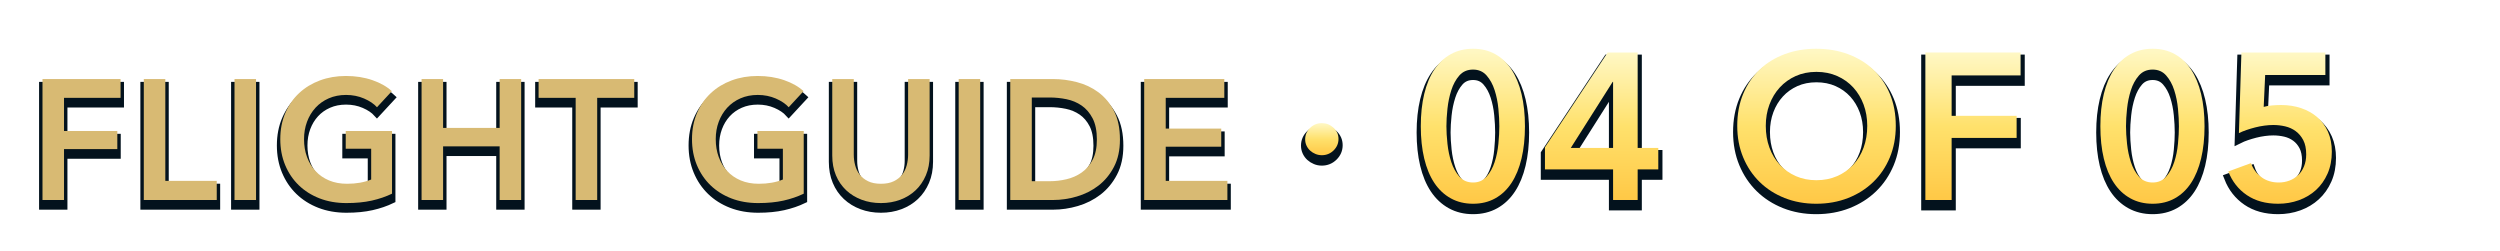
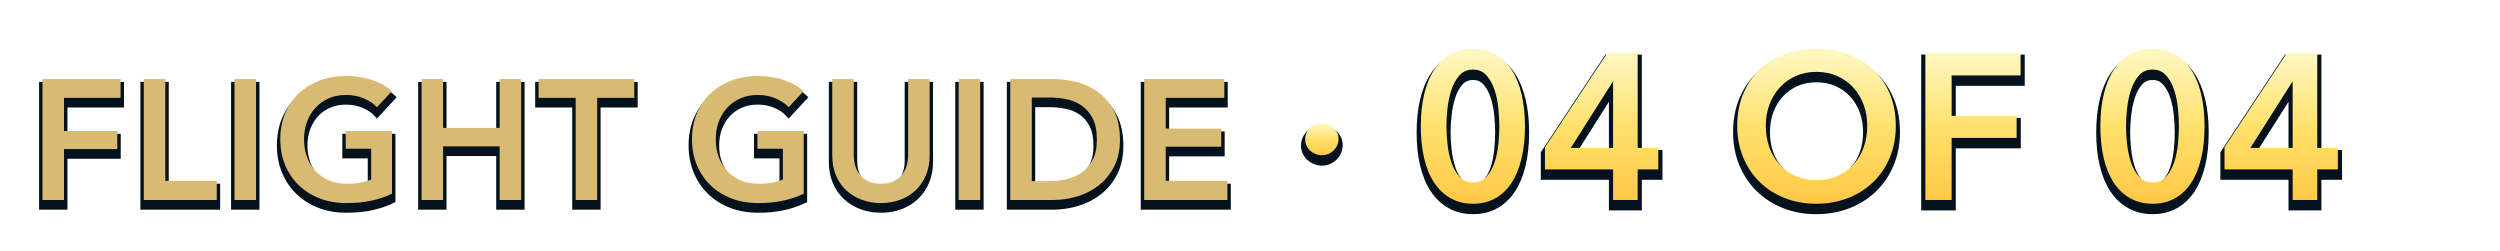
<svg xmlns="http://www.w3.org/2000/svg" width="1200" height="120" viewBox="0 0 1200 120">
-   <defs>
-     <linearGradient id="ink" x2="1" y2="1">
-       <stop stop-color="#103b4a" />
-       <stop offset=".45" stop-color="#061d2a" />
-       <stop offset="1" stop-color="#040f1b" />
-     </linearGradient>
-     <linearGradient id="gold" x2="1" y2="1">
-       <stop stop-color="#fff0b5" />
-       <stop offset=".4" stop-color="#e6bd60" />
-       <stop offset="1" stop-color="#9f692d" />
-     </linearGradient>
-     <linearGradient id="teal" x2="0" y2="1">
-       <stop stop-color="#2ad8ce" />
-       <stop offset="1" stop-color="#075b75" />
-     </linearGradient>
-     <linearGradient id="leaf" x2="1" y2="1">
-       <stop stop-color="#a9f7ad" />
-       <stop offset=".4" stop-color="#31ad85" />
-       <stop offset="1" stop-color="#0b424b" />
-     </linearGradient>
-     <radialGradient id="glow">
-       <stop stop-color="#54e8f5" stop-opacity=".25" />
-       <stop offset="1" stop-color="#36cde8" stop-opacity="0" />
-     </radialGradient>
-     <radialGradient id="orb" cx=".35" cy=".3">
-       <stop stop-color="#fffde3" />
-       <stop offset=".35" stop-color="#ffdb72" />
-       <stop offset=".8" stop-color="#b67a21" />
-       <stop offset="1" stop-color="#774013" />
-     </radialGradient>
-   </defs>
  <defs>
    <linearGradient id="step-yellow" x2="0" y2="1">
      <stop stop-color="#fff8c5" />
      <stop offset=".5" stop-color="#ffe16c" />
      <stop offset="1" stop-color="#ffc846" />
    </linearGradient>
  </defs>
  <g transform="translate(0 3)" fill="#03121d" stroke="#03121d" stroke-width="4">
    <path d="M7.800 -70.800L53.500 -70.800L53.500 -59.800L20.400 -59.800L20.400 -40.400L51.600 -40.400L51.600 -29.800L20.400 -29.800L20.400 -0.000L7.800 -0.000Z" transform="translate(14 96) scale(0.82)" />
    <path d="M7.800 -70.800L20.400 -70.800L20.400 -11.200L50.500 -11.200L50.500 -0.000L7.800 -0.000Z" transform="translate(62.626 96) scale(0.82)" />
    <path d="M7.800 -70.800L20.400 -70.800L20.400 -0.000L7.800 -0.000Z" transform="translate(106.168 96) scale(0.82)" />
    <path d="M69.800 -3.700Q64.400 -1.100 57.950 0.350Q51.500 1.800 43.100 1.800Q34.500 1.800 27.400 -0.950Q20.300 -3.700 15.200 -8.650Q10.100 -13.600 7.250 -20.450Q4.400 -27.300 4.400 -35.600Q4.400 -44.100 7.350 -50.950Q10.300 -57.800 15.450 -62.600Q20.600 -67.400 27.600 -70.000Q34.600 -72.600 42.800 -72.600Q51.300 -72.600 58.350 -70.150Q65.400 -67.700 69.700 -63.700L61.000 -54.300Q58.300 -57.300 53.450 -59.400Q48.600 -61.500 42.900 -61.500Q37.300 -61.500 32.750 -59.500Q28.200 -57.500 25.000 -54.000Q21.800 -50.500 20.050 -45.800Q18.300 -41.100 18.300 -35.600Q18.300 -29.900 20.050 -25.150Q21.800 -20.400 25.050 -16.900Q28.300 -13.400 32.950 -11.450Q37.600 -9.500 43.500 -9.500Q51.600 -9.500 57.600 -12.000L57.600 -30.000L42.700 -30.000L42.700 -40.400L69.800 -40.400Z" transform="translate(130.932 96) scale(0.82)" />
    <path d="M7.800 -70.800L20.400 -70.800L20.400 -42.200L53.500 -42.200L53.500 -70.800L66.100 -70.800L66.100 -0.000L53.500 -0.000L53.500 -31.400L20.400 -31.400L20.400 -0.000L7.800 -0.000Z" transform="translate(195.958 96) scale(0.82)" />
    <path d="M22.100 -59.800L0.400 -59.800L0.400 -70.800L56.400 -70.800L56.400 -59.800L34.700 -59.800L34.700 -0.000L22.100 -0.000Z" transform="translate(258.196 96) scale(0.82)" />
    <path d="" transform="translate(306.412 96) scale(0.82)" />
    <path d="M69.800 -3.700Q64.400 -1.100 57.950 0.350Q51.500 1.800 43.100 1.800Q34.500 1.800 27.400 -0.950Q20.300 -3.700 15.200 -8.650Q10.100 -13.600 7.250 -20.450Q4.400 -27.300 4.400 -35.600Q4.400 -44.100 7.350 -50.950Q10.300 -57.800 15.450 -62.600Q20.600 -67.400 27.600 -70.000Q34.600 -72.600 42.800 -72.600Q51.300 -72.600 58.350 -70.150Q65.400 -67.700 69.700 -63.700L61.000 -54.300Q58.300 -57.300 53.450 -59.400Q48.600 -61.500 42.900 -61.500Q37.300 -61.500 32.750 -59.500Q28.200 -57.500 25.000 -54.000Q21.800 -50.500 20.050 -45.800Q18.300 -41.100 18.300 -35.600Q18.300 -29.900 20.050 -25.150Q21.800 -20.400 25.050 -16.900Q28.300 -13.400 32.950 -11.450Q37.600 -9.500 43.500 -9.500Q51.600 -9.500 57.600 -12.000L57.600 -30.000L42.700 -30.000L42.700 -40.400L69.800 -40.400Z" transform="translate(328.552 96) scale(0.82)" />
    <path d="M64.200 -26.000Q64.200 -19.600 62.000 -14.450Q59.800 -9.300 56.000 -5.700Q52.200 -2.100 47.000 -0.150Q41.800 1.800 35.700 1.800Q29.600 1.800 24.400 -0.150Q19.200 -2.100 15.350 -5.700Q11.500 -9.300 9.350 -14.450Q7.200 -19.600 7.200 -26.000L7.200 -70.800L19.800 -70.800L19.800 -26.500Q19.800 -23.400 20.600 -20.350Q21.400 -17.300 23.250 -14.900Q25.100 -12.500 28.150 -11.000Q31.200 -9.500 35.700 -9.500Q40.200 -9.500 43.250 -11.000Q46.300 -12.500 48.150 -14.900Q50.000 -17.300 50.800 -20.350Q51.600 -23.400 51.600 -26.500L51.600 -70.800L64.200 -70.800Z" transform="translate(393.578 96) scale(0.82)" />
    <path d="M7.800 -70.800L20.400 -70.800L20.400 -0.000L7.800 -0.000Z" transform="translate(453.766 96) scale(0.82)" />
    <path d="M7.800 -70.800L32.900 -70.800Q39.800 -70.800 46.800 -69.000Q53.800 -67.200 59.400 -63.050Q65.000 -58.900 68.500 -52.150Q72.000 -45.400 72.000 -35.400Q72.000 -26.100 68.500 -19.400Q65.000 -12.700 59.400 -8.400Q53.800 -4.100 46.800 -2.050Q39.800 -0.000 32.900 -0.000L7.800 -0.000ZM30.900 -11.000Q35.800 -11.000 40.700 -12.150Q45.600 -13.300 49.550 -16.050Q53.500 -18.800 56.000 -23.500Q58.500 -28.200 58.500 -35.400Q58.500 -43.000 56.000 -47.800Q53.500 -52.600 49.550 -55.300Q45.600 -58.000 40.700 -59.000Q35.800 -60.000 30.900 -60.000L20.400 -60.000L20.400 -11.000Z" transform="translate(478.53 96) scale(0.82)" />
    <path d="M7.800 -70.800L54.700 -70.800L54.700 -59.800L20.400 -59.800L20.400 -41.800L52.900 -41.800L52.900 -31.200L20.400 -31.200L20.400 -11.200L56.500 -11.200L56.500 -0.000L7.800 -0.000Z" transform="translate(542.818 96) scale(0.82)" />
    <path d="" transform="translate(594.478 96) scale(1)" />
    <path d="M5.000 -29.100Q5.000 -32.300 7.350 -34.600Q9.700 -36.900 13.000 -36.900Q16.200 -36.900 18.600 -34.700Q21.000 -32.500 21.000 -29.300Q21.000 -26.100 18.650 -23.800Q16.300 -21.500 13.000 -21.500Q11.400 -21.500 9.950 -22.100Q8.500 -22.700 7.400 -23.700Q6.300 -24.700 5.650 -26.100Q5.000 -27.500 5.000 -29.100Z" transform="translate(621.478 96) scale(1)" />
    <path d="" transform="translate(649.478 96) scale(1)" />
    <path d="M55.500 -35.400Q55.500 -26.800 53.850 -19.900Q52.200 -13.000 49.050 -8.200Q45.900 -3.400 41.250 -0.800Q36.600 1.800 30.600 1.800Q24.600 1.800 19.900 -0.800Q15.200 -3.400 12.000 -8.200Q8.800 -13.000 7.150 -19.900Q5.500 -26.800 5.500 -35.400Q5.500 -44.000 7.150 -50.900Q8.800 -57.800 12.000 -62.600Q15.200 -67.400 19.900 -70.000Q24.600 -72.600 30.600 -72.600Q36.600 -72.600 41.250 -70.000Q45.900 -67.400 49.050 -62.600Q52.200 -57.800 53.850 -50.900Q55.500 -44.000 55.500 -35.400ZM43.200 -35.400Q43.200 -39.100 42.750 -43.800Q42.300 -48.500 40.950 -52.700Q39.600 -56.900 37.100 -59.750Q34.600 -62.600 30.600 -62.600Q26.500 -62.600 24.000 -59.750Q21.500 -56.900 20.150 -52.700Q18.800 -48.500 18.300 -43.800Q17.800 -39.100 17.800 -35.400Q17.800 -31.700 18.300 -27.000Q18.800 -22.300 20.150 -18.200Q21.500 -14.100 24.000 -11.250Q26.500 -8.400 30.600 -8.400Q34.600 -8.400 37.100 -11.250Q39.600 -14.100 40.950 -18.200Q42.300 -22.300 42.750 -27.000Q43.200 -31.700 43.200 -35.400Z" transform="translate(676.478 96) scale(1)" />
    <path d="M34.800 -14.700L2.100 -14.700L2.100 -25.300L32.200 -70.800L46.600 -70.800L46.600 -25.000L56.500 -25.000L56.500 -14.700L46.600 -14.700L46.600 -0.000L34.800 -0.000ZM34.800 -56.700L34.600 -56.700L14.500 -25.000L34.800 -25.000Z" transform="translate(739.478 96) scale(1)" />
    <path d="" transform="translate(802.478 96) scale(1)" />
    <path d="M4.400 -35.600Q4.400 -44.100 7.250 -50.950Q10.100 -57.800 15.150 -62.600Q20.200 -67.400 27.150 -70.000Q34.100 -72.600 42.300 -72.600Q50.600 -72.600 57.600 -70.000Q64.600 -67.400 69.700 -62.600Q74.800 -57.800 77.650 -50.950Q80.500 -44.100 80.500 -35.600Q80.500 -27.300 77.650 -20.450Q74.800 -13.600 69.700 -8.650Q64.600 -3.700 57.600 -0.950Q50.600 1.800 42.300 1.800Q34.100 1.800 27.150 -0.950Q20.200 -3.700 15.150 -8.650Q10.100 -13.600 7.250 -20.450Q4.400 -27.300 4.400 -35.600ZM18.100 -35.600Q18.100 -29.900 19.850 -25.150Q21.600 -20.400 24.850 -16.900Q28.100 -13.400 32.550 -11.450Q37.000 -9.500 42.400 -9.500Q47.800 -9.500 52.300 -11.450Q56.800 -13.400 60.050 -16.900Q63.300 -20.400 65.050 -25.150Q66.800 -29.900 66.800 -35.600Q66.800 -41.100 65.050 -45.800Q63.300 -50.500 60.100 -54.000Q56.900 -57.500 52.400 -59.500Q47.900 -61.500 42.400 -61.500Q36.900 -61.500 32.450 -59.500Q28.000 -57.500 24.800 -54.000Q21.600 -50.500 19.850 -45.800Q18.100 -41.100 18.100 -35.600Z" transform="translate(829.478 96) scale(1)" />
    <path d="M7.800 -70.800L53.500 -70.800L53.500 -59.800L20.400 -59.800L20.400 -40.400L51.600 -40.400L51.600 -29.800L20.400 -29.800L20.400 -0.000L7.800 -0.000Z" transform="translate(916.378 96) scale(1)" />
    <path d="" transform="translate(975.678 96) scale(1)" />
    <path d="M55.500 -35.400Q55.500 -26.800 53.850 -19.900Q52.200 -13.000 49.050 -8.200Q45.900 -3.400 41.250 -0.800Q36.600 1.800 30.600 1.800Q24.600 1.800 19.900 -0.800Q15.200 -3.400 12.000 -8.200Q8.800 -13.000 7.150 -19.900Q5.500 -26.800 5.500 -35.400Q5.500 -44.000 7.150 -50.900Q8.800 -57.800 12.000 -62.600Q15.200 -67.400 19.900 -70.000Q24.600 -72.600 30.600 -72.600Q36.600 -72.600 41.250 -70.000Q45.900 -67.400 49.050 -62.600Q52.200 -57.800 53.850 -50.900Q55.500 -44.000 55.500 -35.400ZM43.200 -35.400Q43.200 -39.100 42.750 -43.800Q42.300 -48.500 40.950 -52.700Q39.600 -56.900 37.100 -59.750Q34.600 -62.600 30.600 -62.600Q26.500 -62.600 24.000 -59.750Q21.500 -56.900 20.150 -52.700Q18.800 -48.500 18.300 -43.800Q17.800 -39.100 17.800 -35.400Q17.800 -31.700 18.300 -27.000Q18.800 -22.300 20.150 -18.200Q21.500 -14.100 24.000 -11.250Q26.500 -8.400 30.600 -8.400Q34.600 -8.400 37.100 -11.250Q39.600 -14.100 40.950 -18.200Q42.300 -22.300 42.750 -27.000Q43.200 -31.700 43.200 -35.400Z" transform="translate(1002.678 96) scale(1)" />
-     <path d="M50.500 -60.000L21.600 -60.000L20.900 -44.700Q22.600 -45.200 24.950 -45.400Q27.300 -45.600 29.200 -45.600Q34.400 -45.600 38.850 -44.100Q43.300 -42.600 46.600 -39.750Q49.900 -36.900 51.750 -32.750Q53.600 -28.600 53.600 -23.200Q53.600 -17.300 51.550 -12.650Q49.500 -8.000 46.000 -4.800Q42.500 -1.600 37.800 0.100Q33.100 1.800 27.800 1.800Q18.900 1.800 12.800 -2.350Q6.700 -6.500 3.900 -13.700L14.800 -17.700Q16.300 -13.500 19.800 -10.950Q23.300 -8.400 28.100 -8.400Q30.800 -8.400 33.200 -9.300Q35.600 -10.200 37.400 -11.900Q39.200 -13.600 40.250 -16.150Q41.300 -18.700 41.300 -21.900Q41.300 -26.000 39.900 -28.700Q38.500 -31.400 36.250 -33.050Q34.000 -34.700 31.200 -35.350Q28.400 -36.000 25.500 -36.000Q23.500 -36.000 21.250 -35.700Q19.000 -35.400 16.850 -34.850Q14.700 -34.300 12.650 -33.600Q10.600 -32.900 9.000 -32.100L10.200 -70.800L50.500 -70.800Z" transform="translate(1065.678 96) scale(1)" />
+     <path d="M34.800 -14.700L2.100 -14.700L2.100 -25.300L32.200 -70.800L46.600 -70.800L46.600 -25.000L56.500 -25.000L56.500 -14.700L46.600 -14.700L46.600 -0.000L34.800 -0.000ZM34.800 -56.700L34.600 -56.700L14.500 -25.000L34.800 -25.000Z" transform="translate(1065.678 96) scale(1)" />
  </g>
  <path d="M7.800 -70.800L53.500 -70.800L53.500 -59.800L20.400 -59.800L20.400 -40.400L51.600 -40.400L51.600 -29.800L20.400 -29.800L20.400 -0.000L7.800 -0.000Z" transform="translate(14 96) scale(0.82)" fill="#d8ba73" />
  <path d="M7.800 -70.800L20.400 -70.800L20.400 -11.200L50.500 -11.200L50.500 -0.000L7.800 -0.000Z" transform="translate(62.626 96) scale(0.82)" fill="#d8ba73" />
  <path d="M7.800 -70.800L20.400 -70.800L20.400 -0.000L7.800 -0.000Z" transform="translate(106.168 96) scale(0.82)" fill="#d8ba73" />
  <path d="M69.800 -3.700Q64.400 -1.100 57.950 0.350Q51.500 1.800 43.100 1.800Q34.500 1.800 27.400 -0.950Q20.300 -3.700 15.200 -8.650Q10.100 -13.600 7.250 -20.450Q4.400 -27.300 4.400 -35.600Q4.400 -44.100 7.350 -50.950Q10.300 -57.800 15.450 -62.600Q20.600 -67.400 27.600 -70.000Q34.600 -72.600 42.800 -72.600Q51.300 -72.600 58.350 -70.150Q65.400 -67.700 69.700 -63.700L61.000 -54.300Q58.300 -57.300 53.450 -59.400Q48.600 -61.500 42.900 -61.500Q37.300 -61.500 32.750 -59.500Q28.200 -57.500 25.000 -54.000Q21.800 -50.500 20.050 -45.800Q18.300 -41.100 18.300 -35.600Q18.300 -29.900 20.050 -25.150Q21.800 -20.400 25.050 -16.900Q28.300 -13.400 32.950 -11.450Q37.600 -9.500 43.500 -9.500Q51.600 -9.500 57.600 -12.000L57.600 -30.000L42.700 -30.000L42.700 -40.400L69.800 -40.400Z" transform="translate(130.932 96) scale(0.82)" fill="#d8ba73" />
  <path d="M7.800 -70.800L20.400 -70.800L20.400 -42.200L53.500 -42.200L53.500 -70.800L66.100 -70.800L66.100 -0.000L53.500 -0.000L53.500 -31.400L20.400 -31.400L20.400 -0.000L7.800 -0.000Z" transform="translate(195.958 96) scale(0.82)" fill="#d8ba73" />
  <path d="M22.100 -59.800L0.400 -59.800L0.400 -70.800L56.400 -70.800L56.400 -59.800L34.700 -59.800L34.700 -0.000L22.100 -0.000Z" transform="translate(258.196 96) scale(0.82)" fill="#d8ba73" />
  <path d="" transform="translate(306.412 96) scale(0.82)" fill="#d8ba73" />
  <path d="M69.800 -3.700Q64.400 -1.100 57.950 0.350Q51.500 1.800 43.100 1.800Q34.500 1.800 27.400 -0.950Q20.300 -3.700 15.200 -8.650Q10.100 -13.600 7.250 -20.450Q4.400 -27.300 4.400 -35.600Q4.400 -44.100 7.350 -50.950Q10.300 -57.800 15.450 -62.600Q20.600 -67.400 27.600 -70.000Q34.600 -72.600 42.800 -72.600Q51.300 -72.600 58.350 -70.150Q65.400 -67.700 69.700 -63.700L61.000 -54.300Q58.300 -57.300 53.450 -59.400Q48.600 -61.500 42.900 -61.500Q37.300 -61.500 32.750 -59.500Q28.200 -57.500 25.000 -54.000Q21.800 -50.500 20.050 -45.800Q18.300 -41.100 18.300 -35.600Q18.300 -29.900 20.050 -25.150Q21.800 -20.400 25.050 -16.900Q28.300 -13.400 32.950 -11.450Q37.600 -9.500 43.500 -9.500Q51.600 -9.500 57.600 -12.000L57.600 -30.000L42.700 -30.000L42.700 -40.400L69.800 -40.400Z" transform="translate(328.552 96) scale(0.82)" fill="#d8ba73" />
  <path d="M64.200 -26.000Q64.200 -19.600 62.000 -14.450Q59.800 -9.300 56.000 -5.700Q52.200 -2.100 47.000 -0.150Q41.800 1.800 35.700 1.800Q29.600 1.800 24.400 -0.150Q19.200 -2.100 15.350 -5.700Q11.500 -9.300 9.350 -14.450Q7.200 -19.600 7.200 -26.000L7.200 -70.800L19.800 -70.800L19.800 -26.500Q19.800 -23.400 20.600 -20.350Q21.400 -17.300 23.250 -14.900Q25.100 -12.500 28.150 -11.000Q31.200 -9.500 35.700 -9.500Q40.200 -9.500 43.250 -11.000Q46.300 -12.500 48.150 -14.900Q50.000 -17.300 50.800 -20.350Q51.600 -23.400 51.600 -26.500L51.600 -70.800L64.200 -70.800Z" transform="translate(393.578 96) scale(0.82)" fill="#d8ba73" />
  <path d="M7.800 -70.800L20.400 -70.800L20.400 -0.000L7.800 -0.000Z" transform="translate(453.766 96) scale(0.82)" fill="#d8ba73" />
  <path d="M7.800 -70.800L32.900 -70.800Q39.800 -70.800 46.800 -69.000Q53.800 -67.200 59.400 -63.050Q65.000 -58.900 68.500 -52.150Q72.000 -45.400 72.000 -35.400Q72.000 -26.100 68.500 -19.400Q65.000 -12.700 59.400 -8.400Q53.800 -4.100 46.800 -2.050Q39.800 -0.000 32.900 -0.000L7.800 -0.000ZM30.900 -11.000Q35.800 -11.000 40.700 -12.150Q45.600 -13.300 49.550 -16.050Q53.500 -18.800 56.000 -23.500Q58.500 -28.200 58.500 -35.400Q58.500 -43.000 56.000 -47.800Q53.500 -52.600 49.550 -55.300Q45.600 -58.000 40.700 -59.000Q35.800 -60.000 30.900 -60.000L20.400 -60.000L20.400 -11.000Z" transform="translate(478.53 96) scale(0.82)" fill="#d8ba73" />
  <path d="M7.800 -70.800L54.700 -70.800L54.700 -59.800L20.400 -59.800L20.400 -41.800L52.900 -41.800L52.900 -31.200L20.400 -31.200L20.400 -11.200L56.500 -11.200L56.500 -0.000L7.800 -0.000Z" transform="translate(542.818 96) scale(0.82)" fill="#d8ba73" />
  <path d="" transform="translate(594.478 96) scale(1)" fill="url(#step-yellow)" />
  <path d="M5.000 -29.100Q5.000 -32.300 7.350 -34.600Q9.700 -36.900 13.000 -36.900Q16.200 -36.900 18.600 -34.700Q21.000 -32.500 21.000 -29.300Q21.000 -26.100 18.650 -23.800Q16.300 -21.500 13.000 -21.500Q11.400 -21.500 9.950 -22.100Q8.500 -22.700 7.400 -23.700Q6.300 -24.700 5.650 -26.100Q5.000 -27.500 5.000 -29.100Z" transform="translate(621.478 96) scale(1)" fill="url(#step-yellow)" />
  <path d="" transform="translate(649.478 96) scale(1)" fill="url(#step-yellow)" />
  <path d="M55.500 -35.400Q55.500 -26.800 53.850 -19.900Q52.200 -13.000 49.050 -8.200Q45.900 -3.400 41.250 -0.800Q36.600 1.800 30.600 1.800Q24.600 1.800 19.900 -0.800Q15.200 -3.400 12.000 -8.200Q8.800 -13.000 7.150 -19.900Q5.500 -26.800 5.500 -35.400Q5.500 -44.000 7.150 -50.900Q8.800 -57.800 12.000 -62.600Q15.200 -67.400 19.900 -70.000Q24.600 -72.600 30.600 -72.600Q36.600 -72.600 41.250 -70.000Q45.900 -67.400 49.050 -62.600Q52.200 -57.800 53.850 -50.900Q55.500 -44.000 55.500 -35.400ZM43.200 -35.400Q43.200 -39.100 42.750 -43.800Q42.300 -48.500 40.950 -52.700Q39.600 -56.900 37.100 -59.750Q34.600 -62.600 30.600 -62.600Q26.500 -62.600 24.000 -59.750Q21.500 -56.900 20.150 -52.700Q18.800 -48.500 18.300 -43.800Q17.800 -39.100 17.800 -35.400Q17.800 -31.700 18.300 -27.000Q18.800 -22.300 20.150 -18.200Q21.500 -14.100 24.000 -11.250Q26.500 -8.400 30.600 -8.400Q34.600 -8.400 37.100 -11.250Q39.600 -14.100 40.950 -18.200Q42.300 -22.300 42.750 -27.000Q43.200 -31.700 43.200 -35.400Z" transform="translate(676.478 96) scale(1)" fill="url(#step-yellow)" />
  <path d="M34.800 -14.700L2.100 -14.700L2.100 -25.300L32.200 -70.800L46.600 -70.800L46.600 -25.000L56.500 -25.000L56.500 -14.700L46.600 -14.700L46.600 -0.000L34.800 -0.000ZM34.800 -56.700L34.600 -56.700L14.500 -25.000L34.800 -25.000Z" transform="translate(739.478 96) scale(1)" fill="url(#step-yellow)" />
  <path d="" transform="translate(802.478 96) scale(1)" fill="url(#step-yellow)" />
  <path d="M4.400 -35.600Q4.400 -44.100 7.250 -50.950Q10.100 -57.800 15.150 -62.600Q20.200 -67.400 27.150 -70.000Q34.100 -72.600 42.300 -72.600Q50.600 -72.600 57.600 -70.000Q64.600 -67.400 69.700 -62.600Q74.800 -57.800 77.650 -50.950Q80.500 -44.100 80.500 -35.600Q80.500 -27.300 77.650 -20.450Q74.800 -13.600 69.700 -8.650Q64.600 -3.700 57.600 -0.950Q50.600 1.800 42.300 1.800Q34.100 1.800 27.150 -0.950Q20.200 -3.700 15.150 -8.650Q10.100 -13.600 7.250 -20.450Q4.400 -27.300 4.400 -35.600ZM18.100 -35.600Q18.100 -29.900 19.850 -25.150Q21.600 -20.400 24.850 -16.900Q28.100 -13.400 32.550 -11.450Q37.000 -9.500 42.400 -9.500Q47.800 -9.500 52.300 -11.450Q56.800 -13.400 60.050 -16.900Q63.300 -20.400 65.050 -25.150Q66.800 -29.900 66.800 -35.600Q66.800 -41.100 65.050 -45.800Q63.300 -50.500 60.100 -54.000Q56.900 -57.500 52.400 -59.500Q47.900 -61.500 42.400 -61.500Q36.900 -61.500 32.450 -59.500Q28.000 -57.500 24.800 -54.000Q21.600 -50.500 19.850 -45.800Q18.100 -41.100 18.100 -35.600Z" transform="translate(829.478 96) scale(1)" fill="url(#step-yellow)" />
  <path d="M7.800 -70.800L53.500 -70.800L53.500 -59.800L20.400 -59.800L20.400 -40.400L51.600 -40.400L51.600 -29.800L20.400 -29.800L20.400 -0.000L7.800 -0.000Z" transform="translate(916.378 96) scale(1)" fill="url(#step-yellow)" />
  <path d="" transform="translate(975.678 96) scale(1)" fill="url(#step-yellow)" />
  <path d="M55.500 -35.400Q55.500 -26.800 53.850 -19.900Q52.200 -13.000 49.050 -8.200Q45.900 -3.400 41.250 -0.800Q36.600 1.800 30.600 1.800Q24.600 1.800 19.900 -0.800Q15.200 -3.400 12.000 -8.200Q8.800 -13.000 7.150 -19.900Q5.500 -26.800 5.500 -35.400Q5.500 -44.000 7.150 -50.900Q8.800 -57.800 12.000 -62.600Q15.200 -67.400 19.900 -70.000Q24.600 -72.600 30.600 -72.600Q36.600 -72.600 41.250 -70.000Q45.900 -67.400 49.050 -62.600Q52.200 -57.800 53.850 -50.900Q55.500 -44.000 55.500 -35.400ZM43.200 -35.400Q43.200 -39.100 42.750 -43.800Q42.300 -48.500 40.950 -52.700Q39.600 -56.900 37.100 -59.750Q34.600 -62.600 30.600 -62.600Q26.500 -62.600 24.000 -59.750Q21.500 -56.900 20.150 -52.700Q18.800 -48.500 18.300 -43.800Q17.800 -39.100 17.800 -35.400Q17.800 -31.700 18.300 -27.000Q18.800 -22.300 20.150 -18.200Q21.500 -14.100 24.000 -11.250Q26.500 -8.400 30.600 -8.400Q34.600 -8.400 37.100 -11.250Q39.600 -14.100 40.950 -18.200Q42.300 -22.300 42.750 -27.000Q43.200 -31.700 43.200 -35.400Z" transform="translate(1002.678 96) scale(1)" fill="url(#step-yellow)" />
-   <path d="M50.500 -60.000L21.600 -60.000L20.900 -44.700Q22.600 -45.200 24.950 -45.400Q27.300 -45.600 29.200 -45.600Q34.400 -45.600 38.850 -44.100Q43.300 -42.600 46.600 -39.750Q49.900 -36.900 51.750 -32.750Q53.600 -28.600 53.600 -23.200Q53.600 -17.300 51.550 -12.650Q49.500 -8.000 46.000 -4.800Q42.500 -1.600 37.800 0.100Q33.100 1.800 27.800 1.800Q18.900 1.800 12.800 -2.350Q6.700 -6.500 3.900 -13.700L14.800 -17.700Q16.300 -13.500 19.800 -10.950Q23.300 -8.400 28.100 -8.400Q30.800 -8.400 33.200 -9.300Q35.600 -10.200 37.400 -11.900Q39.200 -13.600 40.250 -16.150Q41.300 -18.700 41.300 -21.900Q41.300 -26.000 39.900 -28.700Q38.500 -31.400 36.250 -33.050Q34.000 -34.700 31.200 -35.350Q28.400 -36.000 25.500 -36.000Q23.500 -36.000 21.250 -35.700Q19.000 -35.400 16.850 -34.850Q14.700 -34.300 12.650 -33.600Q10.600 -32.900 9.000 -32.100L10.200 -70.800L50.500 -70.800Z" transform="translate(1065.678 96) scale(1)" fill="url(#step-yellow)" />
+   <path d="M34.800 -14.700L2.100 -14.700L2.100 -25.300L32.200 -70.800L46.600 -70.800L46.600 -25.000L56.500 -25.000L56.500 -14.700L46.600 -14.700L46.600 -0.000L34.800 -0.000ZM34.800 -56.700L34.600 -56.700L14.500 -25.000L34.800 -25.000Z" transform="translate(1065.678 96) scale(1)" fill="url(#step-yellow)" />
</svg>
